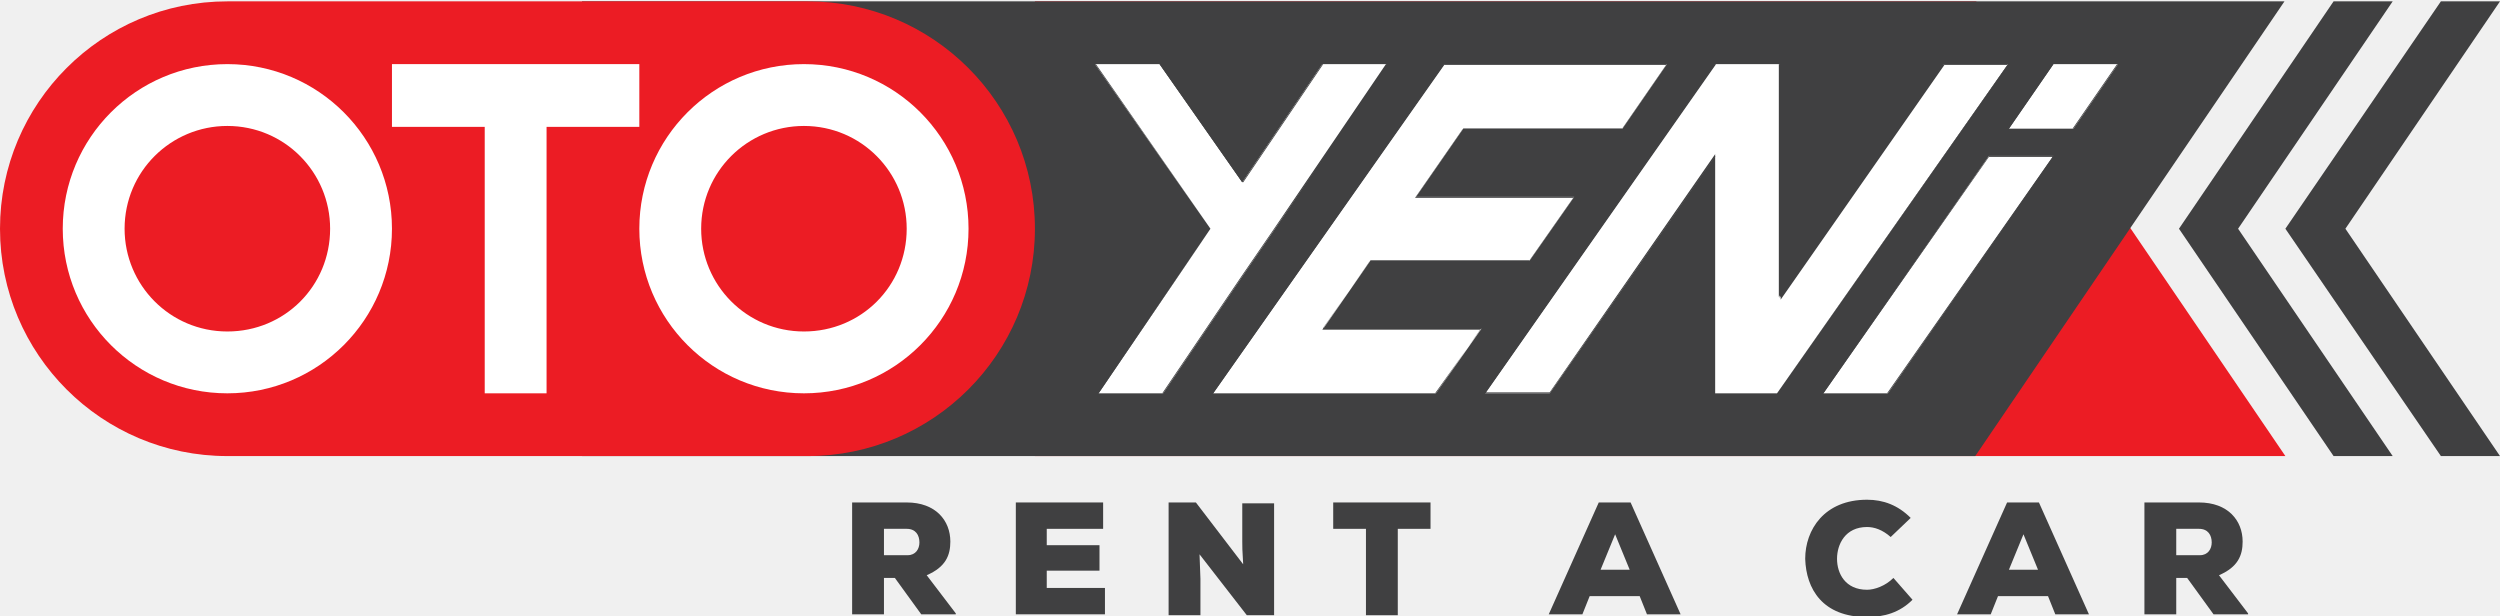
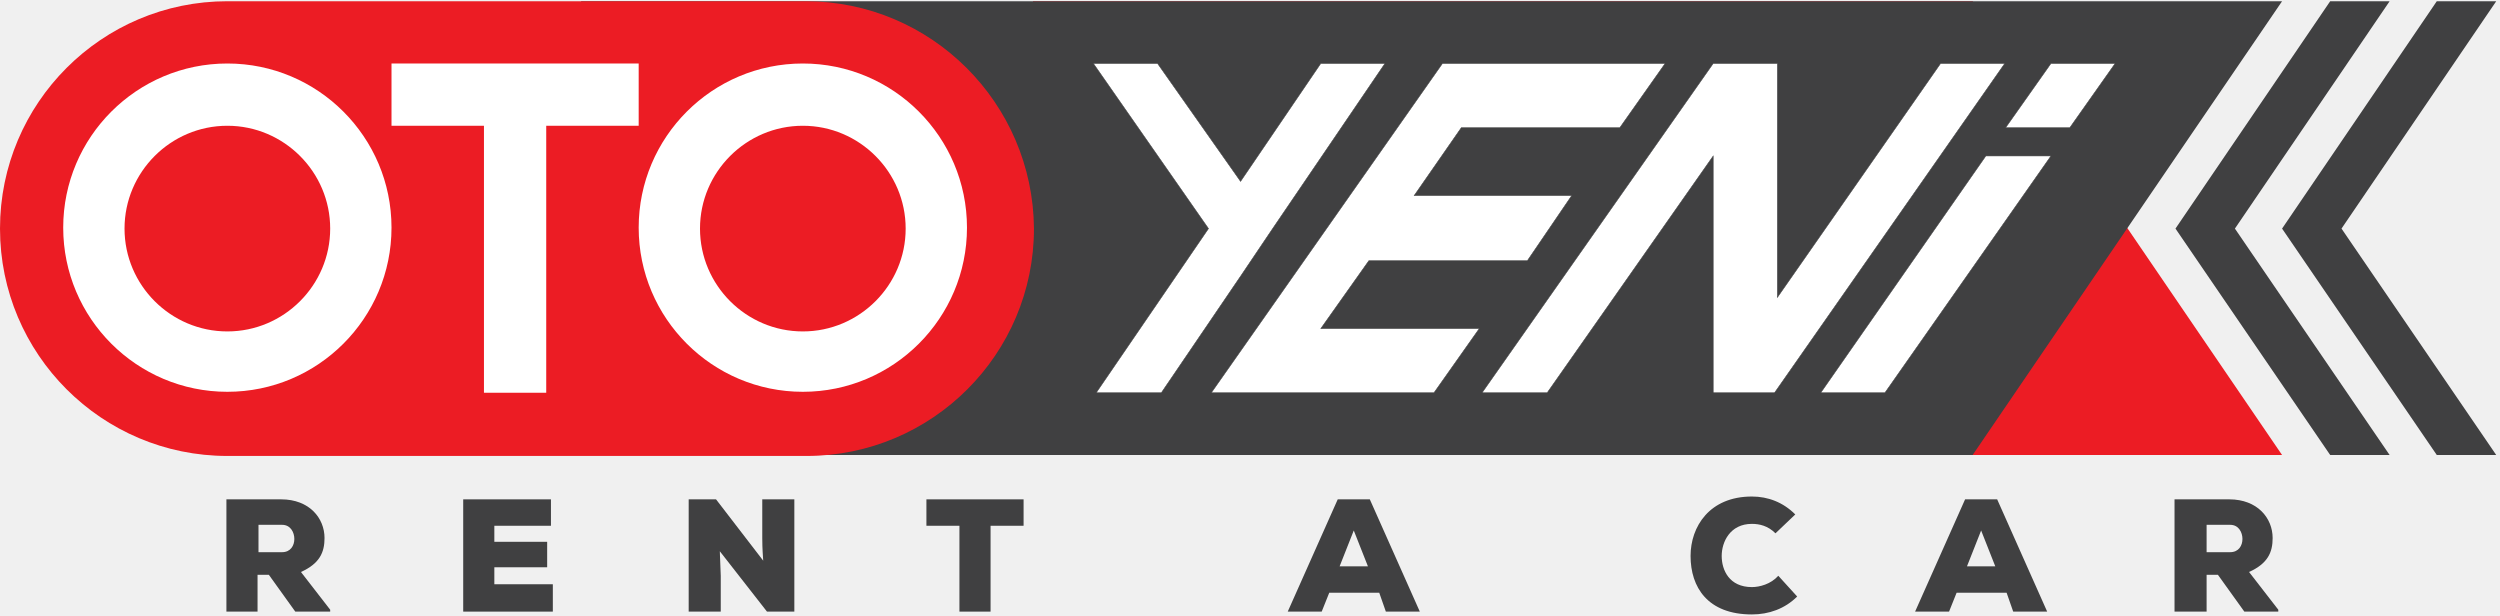
- <svg xmlns="http://www.w3.org/2000/svg" version="1.1" id="Layer_1" x="0px" y="0px" width="274.9px" height="67.7px" viewBox="0 0 274.9 67.4" style="enable-background:new 0 0 274.9 67.4;" xml:space="preserve">
+ <svg xmlns="http://www.w3.org/2000/svg" version="1.1" id="Layer_1" x="0px" y="0px" width="274.9px" height="67.7px" viewBox="0 0 265 65" style="enable-background:new 0 0 265 65;" xml:space="preserve">
  <style type="text/css">
	.st0{fill:#EC1C24;}
	.st1{fill:#404041;}
	.st2{fill:#FFFFFF;}
- 	.st3{enable-background:new    ;}
+ 	.st3{fill:#FFFFFF;stroke:#404041;stroke-width:5.000000e-02;stroke-miterlimit:10;}
</style>
  <g>
    <g>
-       <path class="st0" d="M251.3,50l-34-50H113.8v50H251.3z" />
-     </g>
-     <g>
-       <path class="st1" d="M64,0v50h153.2l34-50H64z" />
-     </g>
-     <g>
-       <polygon class="st1" points="256.6,50 239.6,25 256.6,0 263.1,0 246.1,25 263.1,50   " />
-     </g>
-     <g>
-       <polygon class="st1" points="268.4,50 251.3,25 268.4,0 274.9,0 257.9,25 274.9,50   " />
-     </g>
-     <g>
-       <path class="st0" d="M88.8,0H25C11.2,0,0,11.2,0,25l0,0c0,13.8,11.2,25,25,25h63.8c13.8,0,25-11.2,25-25l0,0    C113.8,11.2,102.6,0,88.8,0z" />
-     </g>
-     <g>
-       <path class="st2" d="M88.4,6.9c-10,0-18.1,8.1-18.1,18.1s8.1,18.1,18.1,18.1S106.5,35,106.5,25S98.4,6.9,88.4,6.9z M88.4,36.3    c-6.3,0-11.3-5.1-11.3-11.3c0-6.3,5.1-11.3,11.3-11.3c6.3,0,11.3,5.1,11.3,11.3C99.7,31.3,94.7,36.3,88.4,36.3z" />
-     </g>
-     <g>
-       <path class="st2" d="M25,6.9C15,6.9,6.9,15,6.9,25S15,43.1,25,43.1S43.1,35,43.1,25S35,6.9,25,6.9z M25,36.3    c-6.3,0-11.3-5.1-11.3-11.3c0-6.3,5.1-11.3,11.3-11.3c6.3,0,11.3,5.1,11.3,11.3C36.3,31.3,31.3,36.3,25,36.3z" />
-     </g>
-     <g>
-       <polygon class="st2" points="70.3,6.9 60.1,6.9 53.3,6.9 43.1,6.9 43.1,13.8 53.3,13.8 53.3,43.1 60.1,43.1 60.1,13.8 70.3,13.8       " />
-     </g>
-     <g>
+       <g>
+         <path class="st0" d="M241.9,48.1L209.1,0h-99.6v48.1H241.9z" />
+       </g>
+       <g>
+         <path class="st1" d="M61.6,0v48.1h147.5L241.9,0H61.6z" />
+       </g>
+       <g>
+         <polygon class="st1" points="247,48.1 230.6,24.1 247,0 253.3,0 236.9,24.1 253.3,48.1    " />
+       </g>
+       <g>
+         <polygon class="st1" points="258.3,48.1 241.9,24.1 258.3,0 264.6,0 248.2,24.1 264.6,48.1    " />
+       </g>
+       <g>
+         <path class="st0" d="M85.4,0L24.1,0C10.8,0,0,10.8,0,24.1v0c0,13.3,10.8,24.1,24.1,24.1h61.4c13.3,0,24.1-10.8,24.1-24.1v0     C109.5,10.8,98.7,0,85.4,0z" />
+       </g>
+       <g>
+         <path class="st2" d="M85.1,6.6c-9.6,0-17.4,7.8-17.4,17.4c0,9.6,7.8,17.4,17.4,17.4c9.6,0,17.4-7.8,17.4-17.4     C102.5,14.4,94.7,6.6,85.1,6.6z M85.1,35c-6,0-10.9-4.9-10.9-10.9c0-6,4.9-10.9,10.9-10.9c6,0,10.9,4.9,10.9,10.9     C96,30.1,91.1,35,85.1,35z" />
+       </g>
+       <g>
+         <path class="st2" d="M24.1,6.6c-9.6,0-17.4,7.8-17.4,17.4c0,9.6,7.8,17.4,17.4,17.4c9.6,0,17.4-7.8,17.4-17.4     C41.5,14.4,33.7,6.6,24.1,6.6z M24.1,35c-6,0-10.9-4.9-10.9-10.9c0-6,4.9-10.9,10.9-10.9c6,0,10.9,4.9,10.9,10.9     C35,30.1,30.1,35,24.1,35z" />
+       </g>
+       <g>
+         <polygon class="st2" points="67.7,6.6 57.9,6.6 51.3,6.6 41.5,6.6 41.5,13.2 51.3,13.2 51.3,41.5 57.9,41.5 57.9,13.2 67.7,13.2         " />
+       </g>
      <g>
        <g>
-           <polygon class="st2" points="220.8,6.9 213.7,6.9 195.7,32.6 195.7,6.9 188.6,6.9 163.3,43.1 170.4,43.1 188.6,17 188.6,42.7       188.6,43.1 195.4,43.1     " />
-           <path class="st1" d="M195.4,43.1h-6.8v-26l-18.2,26h-7.2l0,0l25.3-36.2h7.1v25.6l18-25.6h7.2l0,0L195.4,43.1z M188.6,43.1h6.8      l25.4-36.1h-7l-18,25.8V6.9h-7.1l-25.3,36.1h7l18.2-26.2V43.1z" />
-         </g>
-         <g>
-           <polygon class="st2" points="178.4,14 183.3,6.9 165.9,6.9 158.8,6.9 133.4,43.1 133.4,43.1 133.4,43.1 157.9,43.1 162.9,36       145.5,36 150.7,28.5 168.2,28.5 173.1,21.5 155.7,21.5 160.9,14     " />
-           <path class="st1" d="M157.9,43.1h-24.6l0,0l25.4-36.2h24.6l0,0l-4.9,7.1h-17.5l-5.2,7.5h17.4l-4.9,7h-17.5l-5.2,7.4h17.4l0,0      L157.9,43.1z M133.4,43.1h24.4l5-7h-17.4l0,0l5.2-7.5h17.5l4.9-7h-17.4l0,0l5.2-7.5h17.5l4.9-7.1h-24.4L133.4,43.1z" />
-         </g>
-         <g>
-           <polygon class="st2" points="145.4,6.9 136.6,19.9 127.5,6.9 120.4,6.9 133.1,25 120.8,43.1 127.9,43.1 136.7,30.1 140.2,25       152.5,6.9     " />
-           <path class="st1" d="M127.9,43.1h-7.2l0,0L133.1,25L120.4,6.9h7.2l0,0l9.1,13l8.8-13h7.2l0,0L140.2,25l-3.5,5.1L127.9,43.1z       M120.8,43.1h7l8.8-13l3.5-5.1l12.3-18.1h-7l-8.8,13l0,0l-9.1-13h-7L133.1,25l0,0L120.8,43.1z" />
-         </g>
-         <g>
-           <polygon class="st2" points="232.9,6.9 225.8,6.9 220.9,14 228,14     " />
-           <path class="st1" d="M228,14h-7.2l0,0l4.9-7.1h7.2l0,0L228,14z M220.9,14h7l4.9-7.1h-7L220.9,14z" />
-         </g>
-         <g>
-           <polygon class="st2" points="200.5,43.1 207.6,43.1 225.8,17 218.7,17     " />
-           <path class="st1" d="M207.6,43.1h-7.2l0,0L218.7,17h7.2l0,0L207.6,43.1z M200.5,43.1h7l18.2-26h-7L200.5,43.1z" />
+           <polygon class="st3" points="212.5,6.6 205.7,6.6 188.4,31.4 188.4,6.6 181.6,6.6 157.1,41.5 164,41.5 181.6,16.4 181.6,41.1       181.6,41.5 188.1,41.5     " />
+           <polygon class="st3" points="171.7,13.4 176.5,6.6 159.7,6.6 152.9,6.6 128.4,41.5 128.4,41.5 128.4,41.5 152,41.5 156.8,34.7       140,34.7 145.1,27.5 161.9,27.5 166.6,20.6 149.9,20.6 154.9,13.4     " />
+           <polygon class="st3" points="140,6.6 131.5,19.1 122.7,6.6 115.9,6.6 128.1,24.1 116.2,41.5 123.1,41.5 131.6,29 134.9,24.1       146.8,6.6     " />
+           <polygon class="st3" points="224.2,6.6 217.4,6.6 212.6,13.4 219.4,13.4     " />
+           <polygon class="st3" points="193,41.5 199.8,41.5 217.4,16.4 210.5,16.4     " />
        </g>
      </g>
    </g>
-     <g class="st3">
-       <path class="st1" d="M105.1,67.4h-3.8l-2.9-4h-1.2v4h-3.5V55.1h6c3.2,0,4.8,2,4.8,4.3c0,1.5-0.5,2.8-2.6,3.7l3.2,4.2V67.4z     M97.2,57.9v3h2.6c0.9,0,1.3-0.7,1.3-1.4c0-0.8-0.4-1.5-1.4-1.5H97.2z" />
-       <path class="st1" d="M121.6,67.4h-9.9V55.1h9.6V58h-6.2v1.8h5.8v2.8h-5.8v1.9h6.4V67.4z" />
-       <path class="st1" d="M136.7,61.9c-0.1-1.5-0.1-2-0.1-2.5v-4.2h3.5v12.3h-3l-5.2-6.7l0.1,2.7v4h-3.5V55.1h3L136.7,61.9z" />
-       <path class="st1" d="M150.2,58h-3.6v-2.9h10.7V58h-3.6v9.5h-3.5V58z" />
-       <path class="st1" d="M180.3,65.4h-5.5l-0.8,2h-3.7l5.5-12.3h3.5l5.5,12.3h-3.7L180.3,65.4z M177.6,58.6l-1.6,3.9h3.2L177.6,58.6z" />
-       <path class="st1" d="M210.3,65.8c-1.4,1.4-3.1,1.9-5,1.9c-4.9,0-6.7-3.1-6.8-6.4c0-3.2,2.1-6.5,6.8-6.5c1.8,0,3.4,0.6,4.8,2    l-2.2,2.1c-0.9-0.8-1.8-1.1-2.6-1.1c-2.4,0-3.3,1.9-3.3,3.5c0,1.6,0.9,3.4,3.3,3.4c0.8,0,2-0.4,2.9-1.3L210.3,65.8z" />
-       <path class="st1" d="M225.2,65.4h-5.5l-0.8,2h-3.7l5.5-12.3h3.5l5.5,12.3H226L225.2,65.4z M222.5,58.6l-1.6,3.9h3.2L222.5,58.6z" />
-       <path class="st1" d="M247.2,67.4h-3.8l-2.9-4h-1.2v4h-3.5V55.1h6c3.2,0,4.8,2,4.8,4.3c0,1.5-0.5,2.8-2.6,3.7l3.2,4.2V67.4z     M239.3,57.9v3h2.6c0.9,0,1.3-0.7,1.3-1.4c0-0.8-0.4-1.5-1.4-1.5H239.3z" />
+     <g>
+       <path class="st1" d="M35,64.7h-3.7l-2.8-3.9h-1.2v3.9H24V52.8h5.8c3,0,4.6,2,4.6,4.1c0,1.5-0.5,2.7-2.5,3.6l3.1,4V64.7z     M27.4,55.5v2.9h2.5c0.9,0,1.3-0.7,1.3-1.4c0-0.7-0.4-1.5-1.3-1.5H27.4z" />
+       <path class="st1" d="M58.6,64.7h-9.5V52.8h9.3v2.8h-6v1.7H58v2.7h-5.6v1.8h6.2V64.7z" />
+       <path class="st1" d="M80.9,59.3c-0.1-1.4-0.1-2-0.1-2.4v-4.1h3.4v11.9h-2.9l-5-6.4l0.1,2.6v3.8H73V52.8h2.9L80.9,59.3z" />
+       <path class="st1" d="M101.7,55.6h-3.5v-2.8h10.3v2.8H105v9.1h-3.3V55.6z" />
+       <path class="st1" d="M146.2,62.7h-5.3l-0.8,2h-3.6l5.3-11.9h3.4l5.3,11.9h-3.6L146.2,62.7z M143.5,56.1l-1.5,3.8h3L143.5,56.1z" />
+       <path class="st1" d="M190.5,63.1c-1.3,1.3-3,1.9-4.8,1.9c-4.7,0-6.5-2.9-6.5-6.2c0-3.1,2-6.3,6.5-6.3c1.7,0,3.3,0.6,4.6,1.9    l-2.1,2c-0.8-0.8-1.7-1-2.5-1c-2.3,0-3.2,1.9-3.2,3.4c0,1.5,0.8,3.3,3.2,3.3c0.8,0,2-0.3,2.8-1.2L190.5,63.1z" />
+       <path class="st1" d="M212.7,62.7h-5.3l-0.8,2H203l5.3-11.9h3.4l5.3,11.9h-3.6L212.7,62.7z M210,56.1l-1.5,3.8h3L210,56.1z" />
+       <path class="st1" d="M241.6,64.7h-3.7l-2.8-3.9h-1.2v3.9h-3.4V52.8h5.8c3,0,4.6,2,4.6,4.1c0,1.5-0.5,2.7-2.5,3.6l3.1,4V64.7z     M233.9,55.5v2.9h2.5c0.9,0,1.3-0.7,1.3-1.4c0-0.7-0.4-1.5-1.3-1.5H233.9z" />
    </g>
  </g>
</svg>
